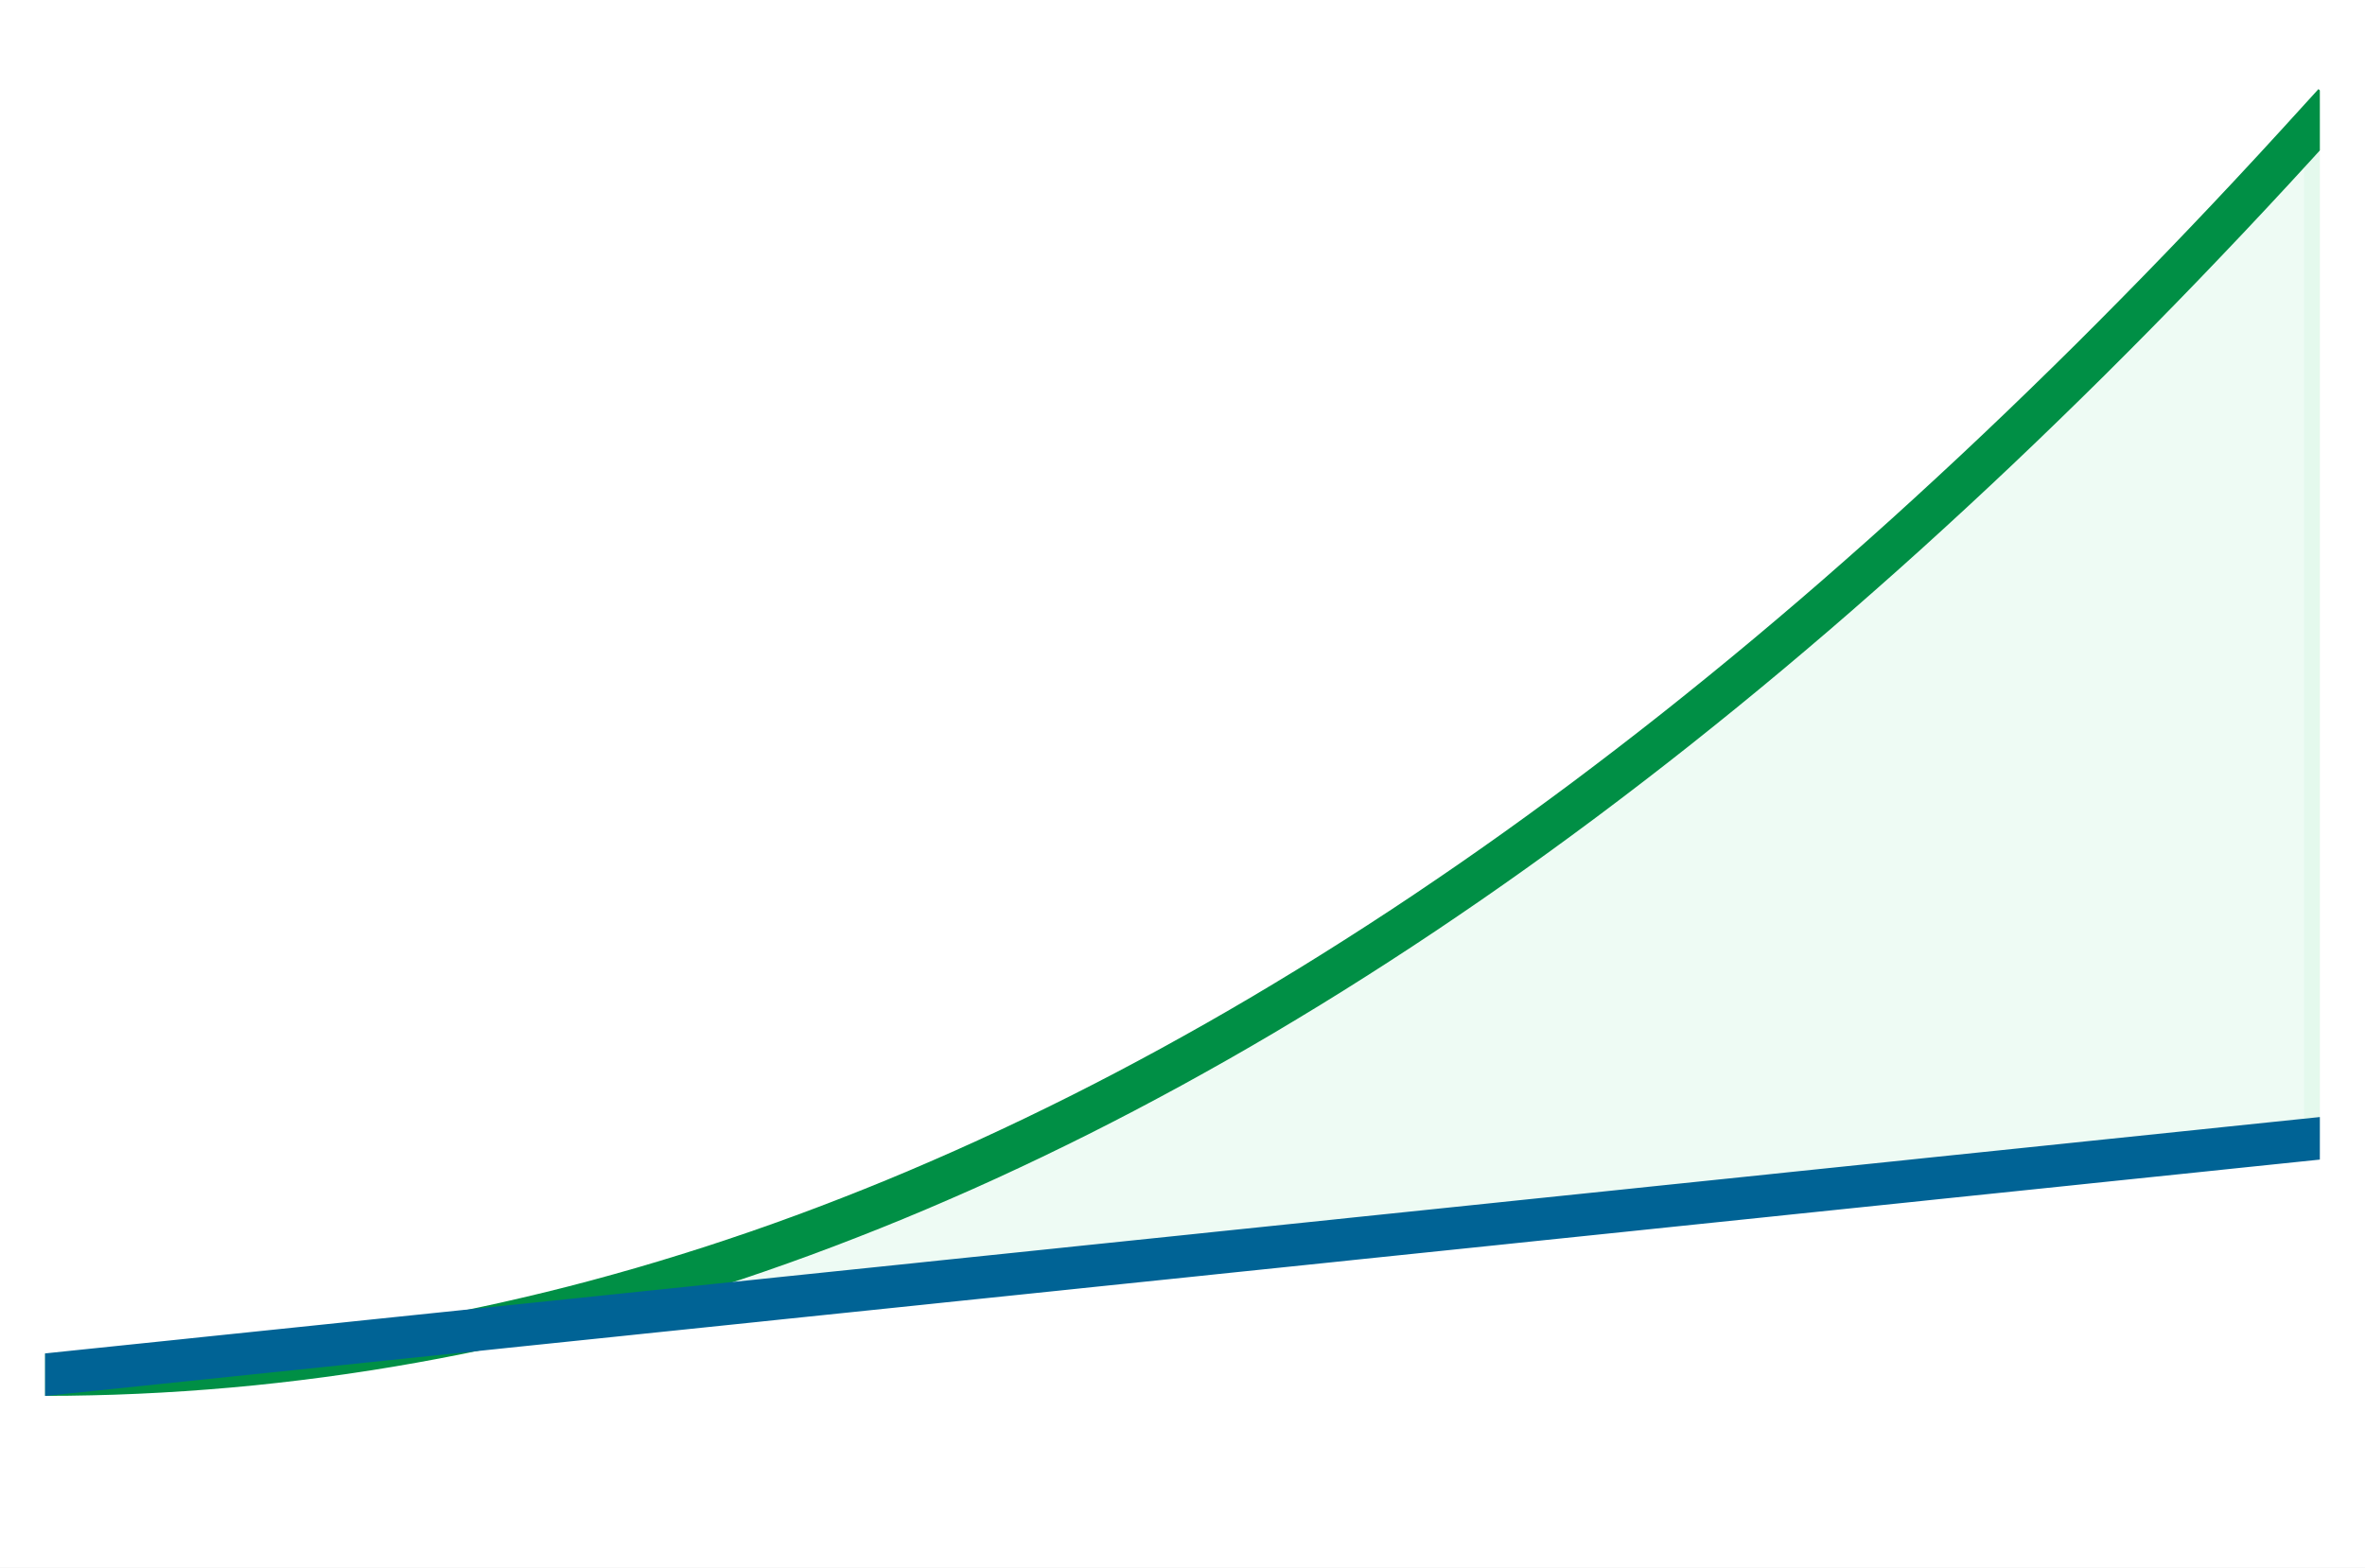
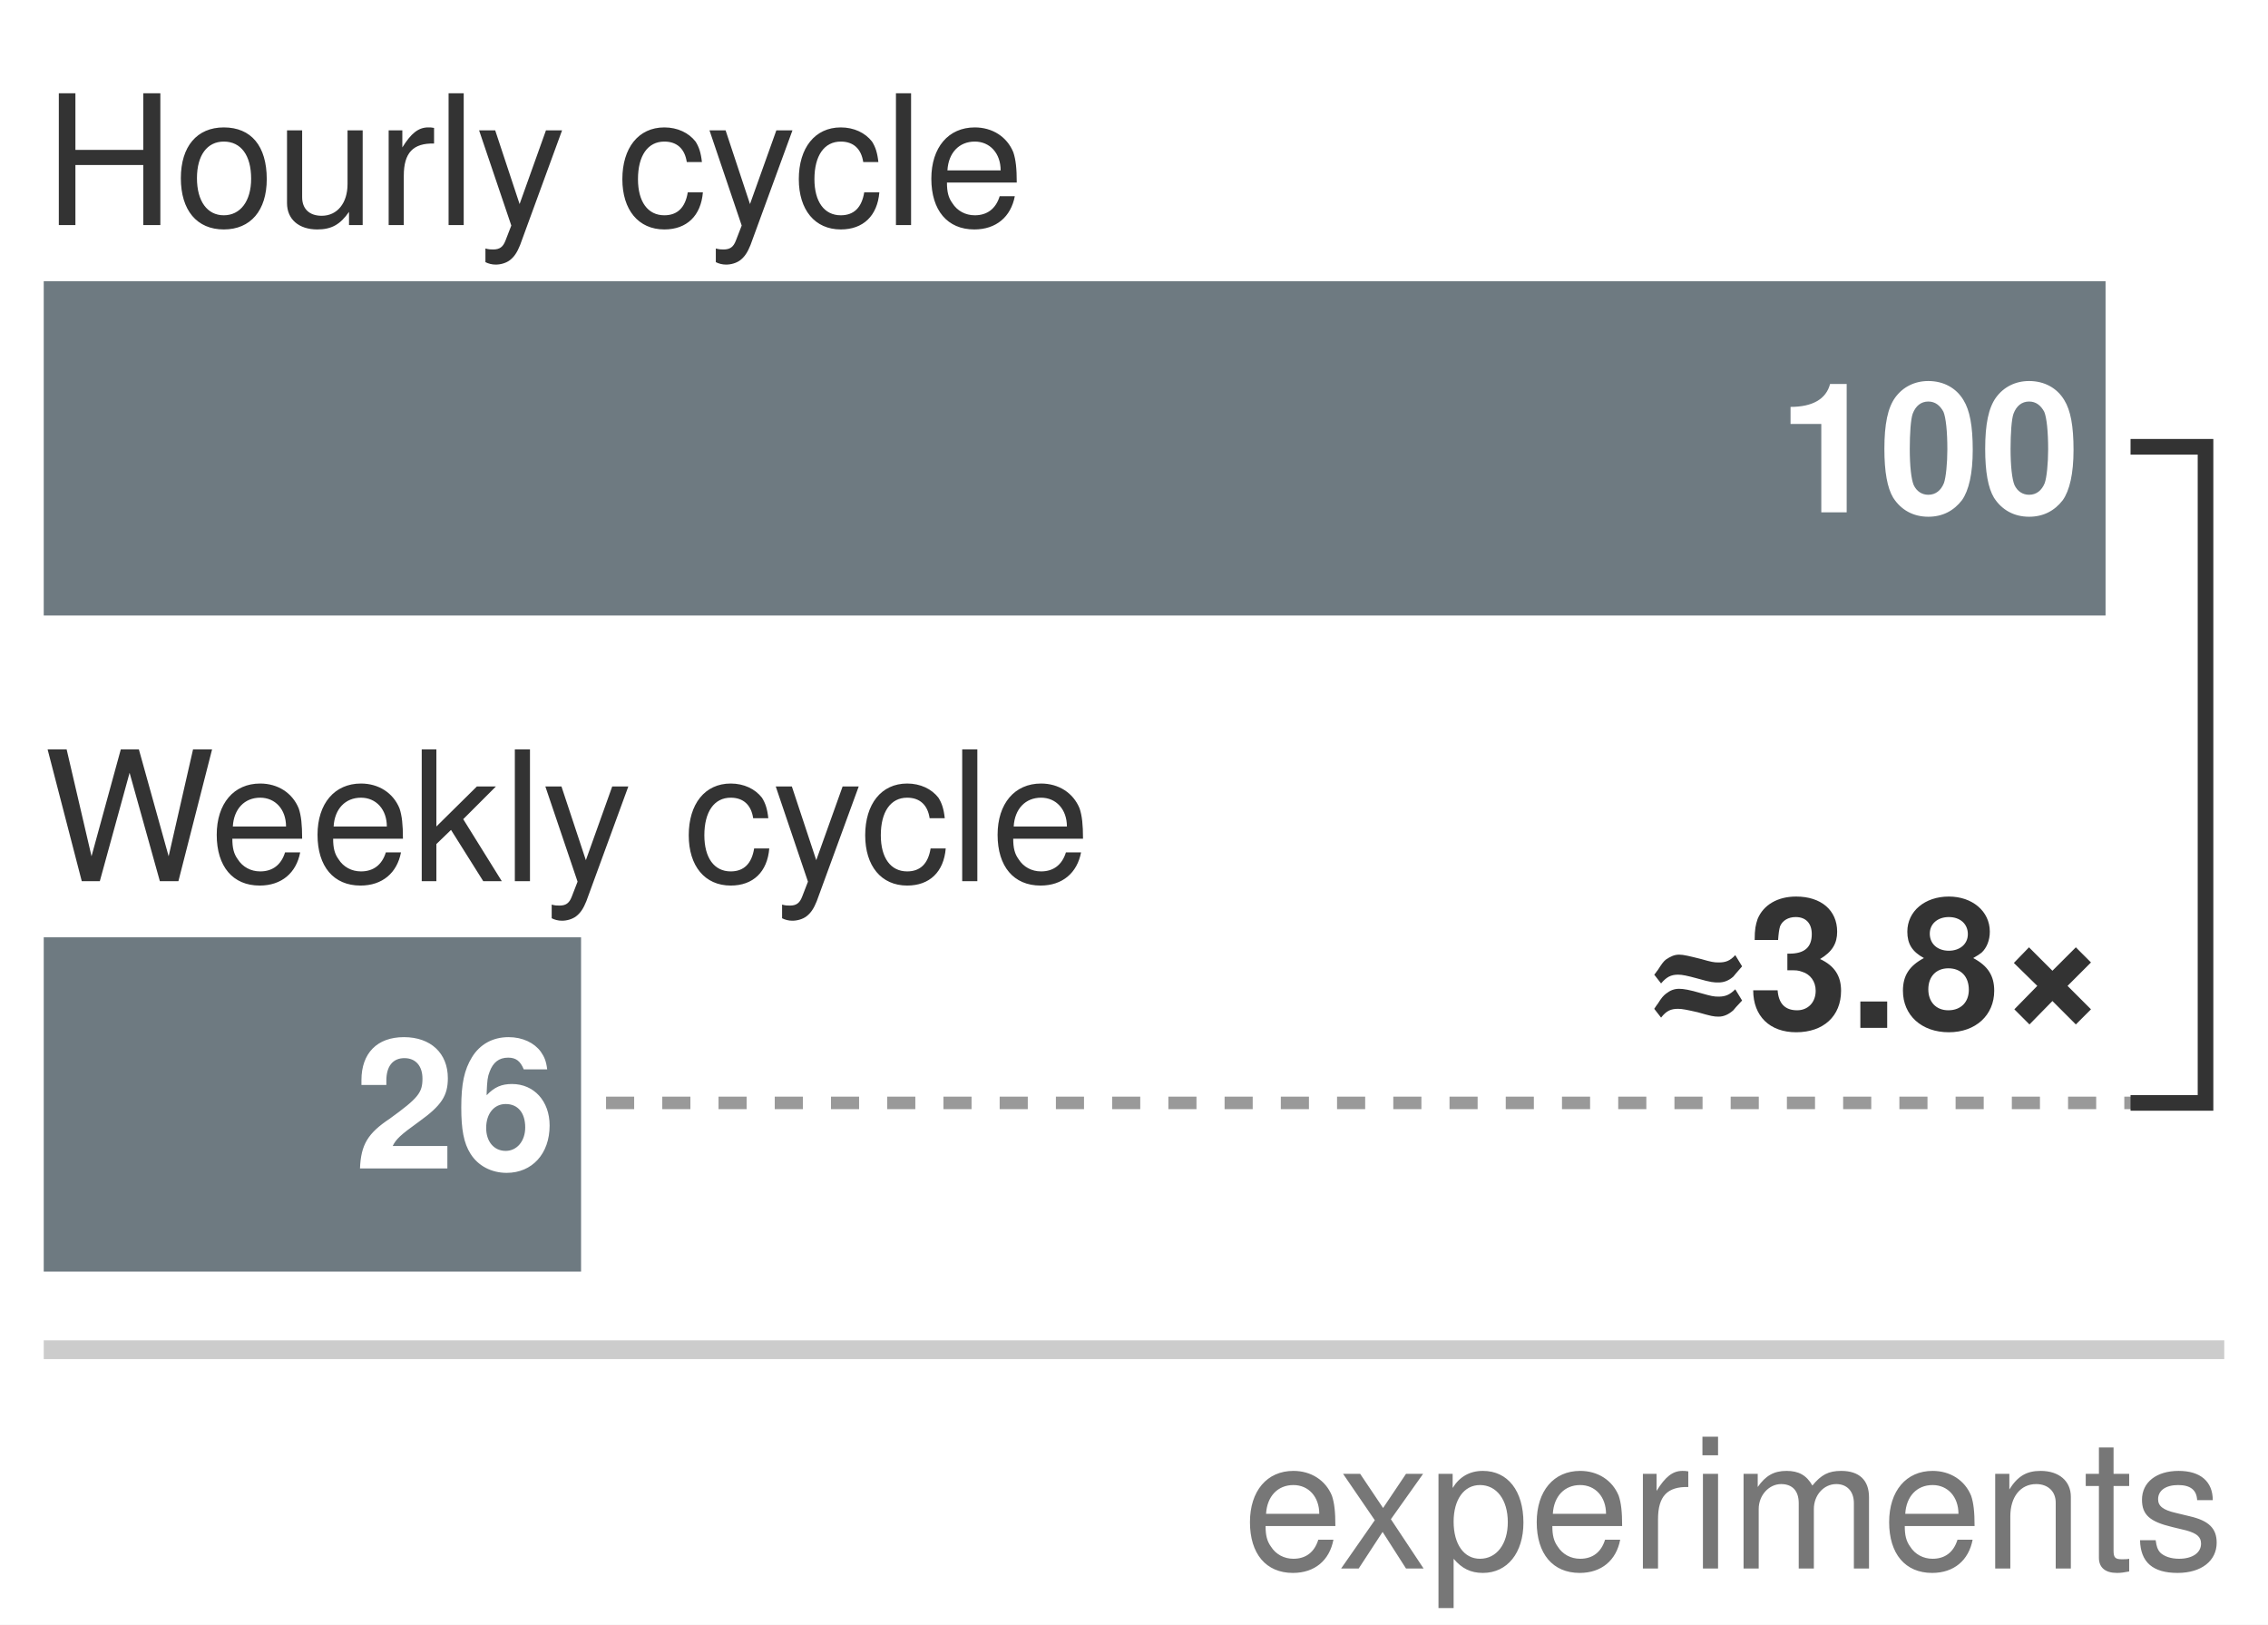
- <svg xmlns="http://www.w3.org/2000/svg" xmlns:xlink="http://www.w3.org/1999/xlink" width="75.42pt" height="50.004pt" viewBox="0 0 75.42 50.004" version="1.1">
-   <defs>
-     <style type="text/css">*{stroke-linejoin: round; stroke-linecap: butt}</style>
-   </defs>
-   <g id="figure_1">
-     <g id="patch_1">
-       <path d="M 0 50.004 L 75.42 50.004 L 75.42 0 L 0 0 z " style="fill: #ffffff" />
-     </g>
-     <g id="axes_1">
-       <g id="patch_2">
-         <path d="M 1.44 48.564 L 73.98 48.564 L 73.98 1.44 L 1.44 1.44 z " style="fill: #ffffff" />
-       </g>
-       <g id="FillBetweenPolyCollection_1">
-         <defs>
-           <path id="mdb590bd127" d="M 1.44 -6.152 L 1.44 -6.152 L 2.173 -6.229 L 2.905 -6.305 L 3.638 -6.381 L 4.371 -6.457 L 5.104 -6.533 L 5.836 -6.609 L 6.569 -6.686 L 7.302 -6.762 L 8.035 -6.838 L 8.767 -6.914 L 9.5 -6.99 L 10.233 -7.066 L 10.965 -7.142 L 11.698 -7.219 L 12.431 -7.295 L 13.164 -7.371 L 13.896 -7.447 L 14.629 -7.523 L 15.362 -7.599 L 16.095 -7.676 L 16.827 -7.752 L 17.56 -7.828 L 18.293 -7.904 L 19.025 -7.98 L 19.758 -8.056 L 20.491 -8.133 L 21.224 -8.209 L 21.956 -8.285 L 22.689 -8.361 L 23.422 -8.437 L 24.155 -8.513 L 24.887 -8.59 L 25.62 -8.666 L 26.353 -8.742 L 27.085 -8.818 L 27.818 -8.894 L 28.551 -8.97 L 29.284 -9.046 L 30.016 -9.123 L 30.749 -9.199 L 31.482 -9.275 L 32.215 -9.351 L 32.947 -9.427 L 33.68 -9.503 L 34.413 -9.58 L 35.145 -9.656 L 35.878 -9.732 L 36.611 -9.808 L 37.344 -9.884 L 38.076 -9.96 L 38.809 -10.037 L 39.542 -10.113 L 40.275 -10.189 L 41.007 -10.265 L 41.74 -10.341 L 42.473 -10.417 L 43.205 -10.494 L 43.938 -10.57 L 44.671 -10.646 L 45.404 -10.722 L 46.136 -10.798 L 46.869 -10.874 L 47.602 -10.95 L 48.335 -11.027 L 49.067 -11.103 L 49.8 -11.179 L 50.533 -11.255 L 51.265 -11.331 L 51.998 -11.407 L 52.731 -11.484 L 53.464 -11.56 L 54.196 -11.636 L 54.929 -11.712 L 55.662 -11.788 L 56.395 -11.864 L 57.127 -11.941 L 57.86 -12.017 L 58.593 -12.093 L 59.325 -12.169 L 60.058 -12.245 L 60.791 -12.321 L 61.524 -12.398 L 62.256 -12.474 L 62.989 -12.55 L 63.722 -12.626 L 64.455 -12.702 L 65.187 -12.778 L 65.92 -12.854 L 66.653 -12.931 L 67.385 -13.007 L 68.118 -13.083 L 68.851 -13.159 L 69.584 -13.235 L 70.316 -13.311 L 71.049 -13.388 L 71.782 -13.464 L 72.515 -13.54 L 73.247 -13.616 L 73.98 -13.692 L 73.98 -46.208 L 73.98 -46.208 L 73.247 -45.403 L 72.515 -44.606 L 71.782 -43.817 L 71.049 -43.036 L 70.316 -42.264 L 69.584 -41.5 L 68.851 -40.744 L 68.118 -39.996 L 67.385 -39.256 L 66.653 -38.524 L 65.92 -37.801 L 65.187 -37.086 L 64.455 -36.379 L 63.722 -35.68 L 62.989 -34.989 L 62.256 -34.307 L 61.524 -33.633 L 60.791 -32.966 L 60.058 -32.308 L 59.325 -31.659 L 58.593 -31.017 L 57.86 -30.383 L 57.127 -29.758 L 56.395 -29.141 L 55.662 -28.532 L 54.929 -27.931 L 54.196 -27.339 L 53.464 -26.754 L 52.731 -26.178 L 51.998 -25.61 L 51.265 -25.05 L 50.533 -24.498 L 49.8 -23.955 L 49.067 -23.419 L 48.335 -22.892 L 47.602 -22.373 L 46.869 -21.862 L 46.136 -21.36 L 45.404 -20.865 L 44.671 -20.379 L 43.938 -19.901 L 43.205 -19.431 L 42.473 -18.969 L 41.74 -18.515 L 41.007 -18.07 L 40.275 -17.632 L 39.542 -17.203 L 38.809 -16.782 L 38.076 -16.37 L 37.344 -15.965 L 36.611 -15.569 L 35.878 -15.18 L 35.145 -14.8 L 34.413 -14.428 L 33.68 -14.065 L 32.947 -13.709 L 32.215 -13.362 L 31.482 -13.022 L 30.749 -12.691 L 30.016 -12.369 L 29.284 -12.054 L 28.551 -11.747 L 27.818 -11.449 L 27.085 -11.159 L 26.353 -10.877 L 25.62 -10.603 L 24.887 -10.337 L 24.155 -10.08 L 23.422 -9.831 L 22.689 -9.589 L 21.956 -9.357 L 21.224 -9.132 L 20.491 -8.915 L 19.758 -8.707 L 19.025 -8.506 L 18.293 -8.314 L 17.56 -8.13 L 16.827 -7.955 L 16.095 -7.787 L 15.362 -7.628 L 14.629 -7.477 L 13.896 -7.334 L 13.164 -7.199 L 12.431 -7.072 L 11.698 -6.953 L 10.965 -6.843 L 10.233 -6.741 L 9.5 -6.647 L 8.767 -6.561 L 8.035 -6.483 L 7.302 -6.414 L 6.569 -6.353 L 5.836 -6.3 L 5.104 -6.255 L 4.371 -6.218 L 3.638 -6.189 L 2.905 -6.169 L 2.173 -6.156 L 1.44 -6.152 z " style="stroke: #d5f5e3; stroke-opacity: 0.4" />
-         </defs>
-         <g clip-path="url(#pcda5fadba2)">
-           <use xlink:href="#mdb590bd127" x="0" y="50.004" style="fill: #d5f5e3; fill-opacity: 0.4; stroke: #d5f5e3; stroke-opacity: 0.4" />
-         </g>
-       </g>
-       <g id="matplotlib.axis_1" />
-       <g id="matplotlib.axis_2" />
-       <g id="line2d_1">
-         <path d="M 1.44 43.852 L 2.173 43.848 L 2.905 43.835 L 3.638 43.815 L 4.371 43.786 L 5.104 43.749 L 5.836 43.704 L 6.569 43.651 L 7.302 43.59 L 8.035 43.521 L 8.767 43.443 L 9.5 43.357 L 10.233 43.263 L 10.965 43.161 L 11.698 43.051 L 12.431 42.932 L 13.164 42.805 L 13.896 42.67 L 14.629 42.527 L 15.362 42.376 L 16.095 42.217 L 16.827 42.049 L 17.56 41.874 L 18.293 41.69 L 19.025 41.498 L 19.758 41.297 L 20.491 41.089 L 21.224 40.872 L 21.956 40.647 L 22.689 40.415 L 23.422 40.173 L 24.155 39.924 L 24.887 39.667 L 25.62 39.401 L 26.353 39.127 L 27.085 38.845 L 27.818 38.555 L 28.551 38.257 L 29.284 37.95 L 30.016 37.635 L 30.749 37.313 L 31.482 36.982 L 32.215 36.642 L 32.947 36.295 L 33.68 35.939 L 34.413 35.576 L 35.145 35.204 L 35.878 34.824 L 36.611 34.435 L 37.344 34.039 L 38.076 33.634 L 38.809 33.222 L 39.542 32.801 L 40.275 32.372 L 41.007 31.934 L 41.74 31.489 L 42.473 31.035 L 43.205 30.573 L 43.938 30.103 L 44.671 29.625 L 45.404 29.139 L 46.136 28.644 L 46.869 28.142 L 47.602 27.631 L 48.335 27.112 L 49.067 26.585 L 49.8 26.049 L 50.533 25.506 L 51.265 24.954 L 51.998 24.394 L 52.731 23.826 L 53.464 23.25 L 54.196 22.665 L 54.929 22.073 L 55.662 21.472 L 56.395 20.863 L 57.127 20.246 L 57.86 19.621 L 58.593 18.987 L 59.325 18.345 L 60.058 17.696 L 60.791 17.038 L 61.524 16.371 L 62.256 15.697 L 62.989 15.015 L 63.722 14.324 L 64.455 13.625 L 65.187 12.918 L 65.92 12.203 L 66.653 11.48 L 67.385 10.748 L 68.118 10.008 L 68.851 9.26 L 69.584 8.504 L 70.316 7.74 L 71.049 6.968 L 71.782 6.187 L 72.515 5.398 L 73.247 4.601 L 73.98 3.796 " clip-path="url(#pcda5fadba2)" style="fill: none; stroke: #008f45; stroke-width: 1.35; stroke-linecap: square" />
-       </g>
-       <g id="line2d_2">
-         <path d="M 1.44 43.852 L 2.173 43.775 L 2.905 43.699 L 3.638 43.623 L 4.371 43.547 L 5.104 43.471 L 5.836 43.395 L 6.569 43.318 L 7.302 43.242 L 8.035 43.166 L 8.767 43.09 L 9.5 43.014 L 10.233 42.938 L 10.965 42.862 L 11.698 42.785 L 12.431 42.709 L 13.164 42.633 L 13.896 42.557 L 14.629 42.481 L 15.362 42.405 L 16.095 42.328 L 16.827 42.252 L 17.56 42.176 L 18.293 42.1 L 19.025 42.024 L 19.758 41.948 L 20.491 41.871 L 21.224 41.795 L 21.956 41.719 L 22.689 41.643 L 23.422 41.567 L 24.155 41.491 L 24.887 41.414 L 25.62 41.338 L 26.353 41.262 L 27.085 41.186 L 27.818 41.11 L 28.551 41.034 L 29.284 40.958 L 30.016 40.881 L 30.749 40.805 L 31.482 40.729 L 32.215 40.653 L 32.947 40.577 L 33.68 40.501 L 34.413 40.424 L 35.145 40.348 L 35.878 40.272 L 36.611 40.196 L 37.344 40.12 L 38.076 40.044 L 38.809 39.967 L 39.542 39.891 L 40.275 39.815 L 41.007 39.739 L 41.74 39.663 L 42.473 39.587 L 43.205 39.51 L 43.938 39.434 L 44.671 39.358 L 45.404 39.282 L 46.136 39.206 L 46.869 39.13 L 47.602 39.054 L 48.335 38.977 L 49.067 38.901 L 49.8 38.825 L 50.533 38.749 L 51.265 38.673 L 51.998 38.597 L 52.731 38.52 L 53.464 38.444 L 54.196 38.368 L 54.929 38.292 L 55.662 38.216 L 56.395 38.14 L 57.127 38.063 L 57.86 37.987 L 58.593 37.911 L 59.325 37.835 L 60.058 37.759 L 60.791 37.683 L 61.524 37.606 L 62.256 37.53 L 62.989 37.454 L 63.722 37.378 L 64.455 37.302 L 65.187 37.226 L 65.92 37.15 L 66.653 37.073 L 67.385 36.997 L 68.118 36.921 L 68.851 36.845 L 69.584 36.769 L 70.316 36.693 L 71.049 36.616 L 71.782 36.54 L 72.515 36.464 L 73.247 36.388 L 73.98 36.312 " clip-path="url(#pcda5fadba2)" style="fill: none; stroke: #006395; stroke-width: 1.35; stroke-linecap: square" />
-       </g>
-     </g>
-   </g>
-   <defs>
-     <clipPath id="pcda5fadba2">
-       <rect x="1.44" y="1.44" width="72.54" height="47.124" />
-     </clipPath>
-   </defs>
+ <svg xmlns="http://www.w3.org/2000/svg" width="72.6pt" height="52pt" viewBox="0 0 72.6 52" font-family="Helvetica Neue, Helvetica, Arial, sans-serif">
+   <rect width="72.6" height="52" fill="#ffffff" />
+   <text x="1.4" y="7.2" font-size="5.8" fill="#333333">Hourly cycle</text>
+   <rect x="1.4" y="9" width="66" height="10.7" fill="#5e6b73" opacity="0.9" />
+   <text x="66.6" y="16.4" font-size="5.8" font-weight="bold" fill="#ffffff" text-anchor="end">100</text>
+   <text x="1.4" y="28.2" font-size="5.8" fill="#333333">Weekly cycle</text>
+   <rect x="1.4" y="30" width="17.2" height="10.7" fill="#5e6b73" opacity="0.9" />
+   <text x="17.8" y="37.4" font-size="5.8" font-weight="bold" fill="#ffffff" text-anchor="end">26</text>
+   <line x1="19.4" y1="35.3" x2="68.4" y2="35.3" stroke="#999999" stroke-width="0.4" stroke-dasharray="0.9 0.9" />
+   <path d="M 68.2 14.3 H 70.6 V 35.3 H 68.2" fill="none" stroke="#333333" stroke-width="0.5" />
+   <text x="67.4" y="32.9" font-size="5.8" font-weight="bold" fill="#333333" text-anchor="end">≈3.8×</text>
+   <line x1="1.4" y1="43.2" x2="71.2" y2="43.2" stroke="#cccccc" stroke-width="0.6" />
+   <text x="71.2" y="50.2" font-size="5.8" fill="#777777" text-anchor="end">experiments</text>
</svg>
